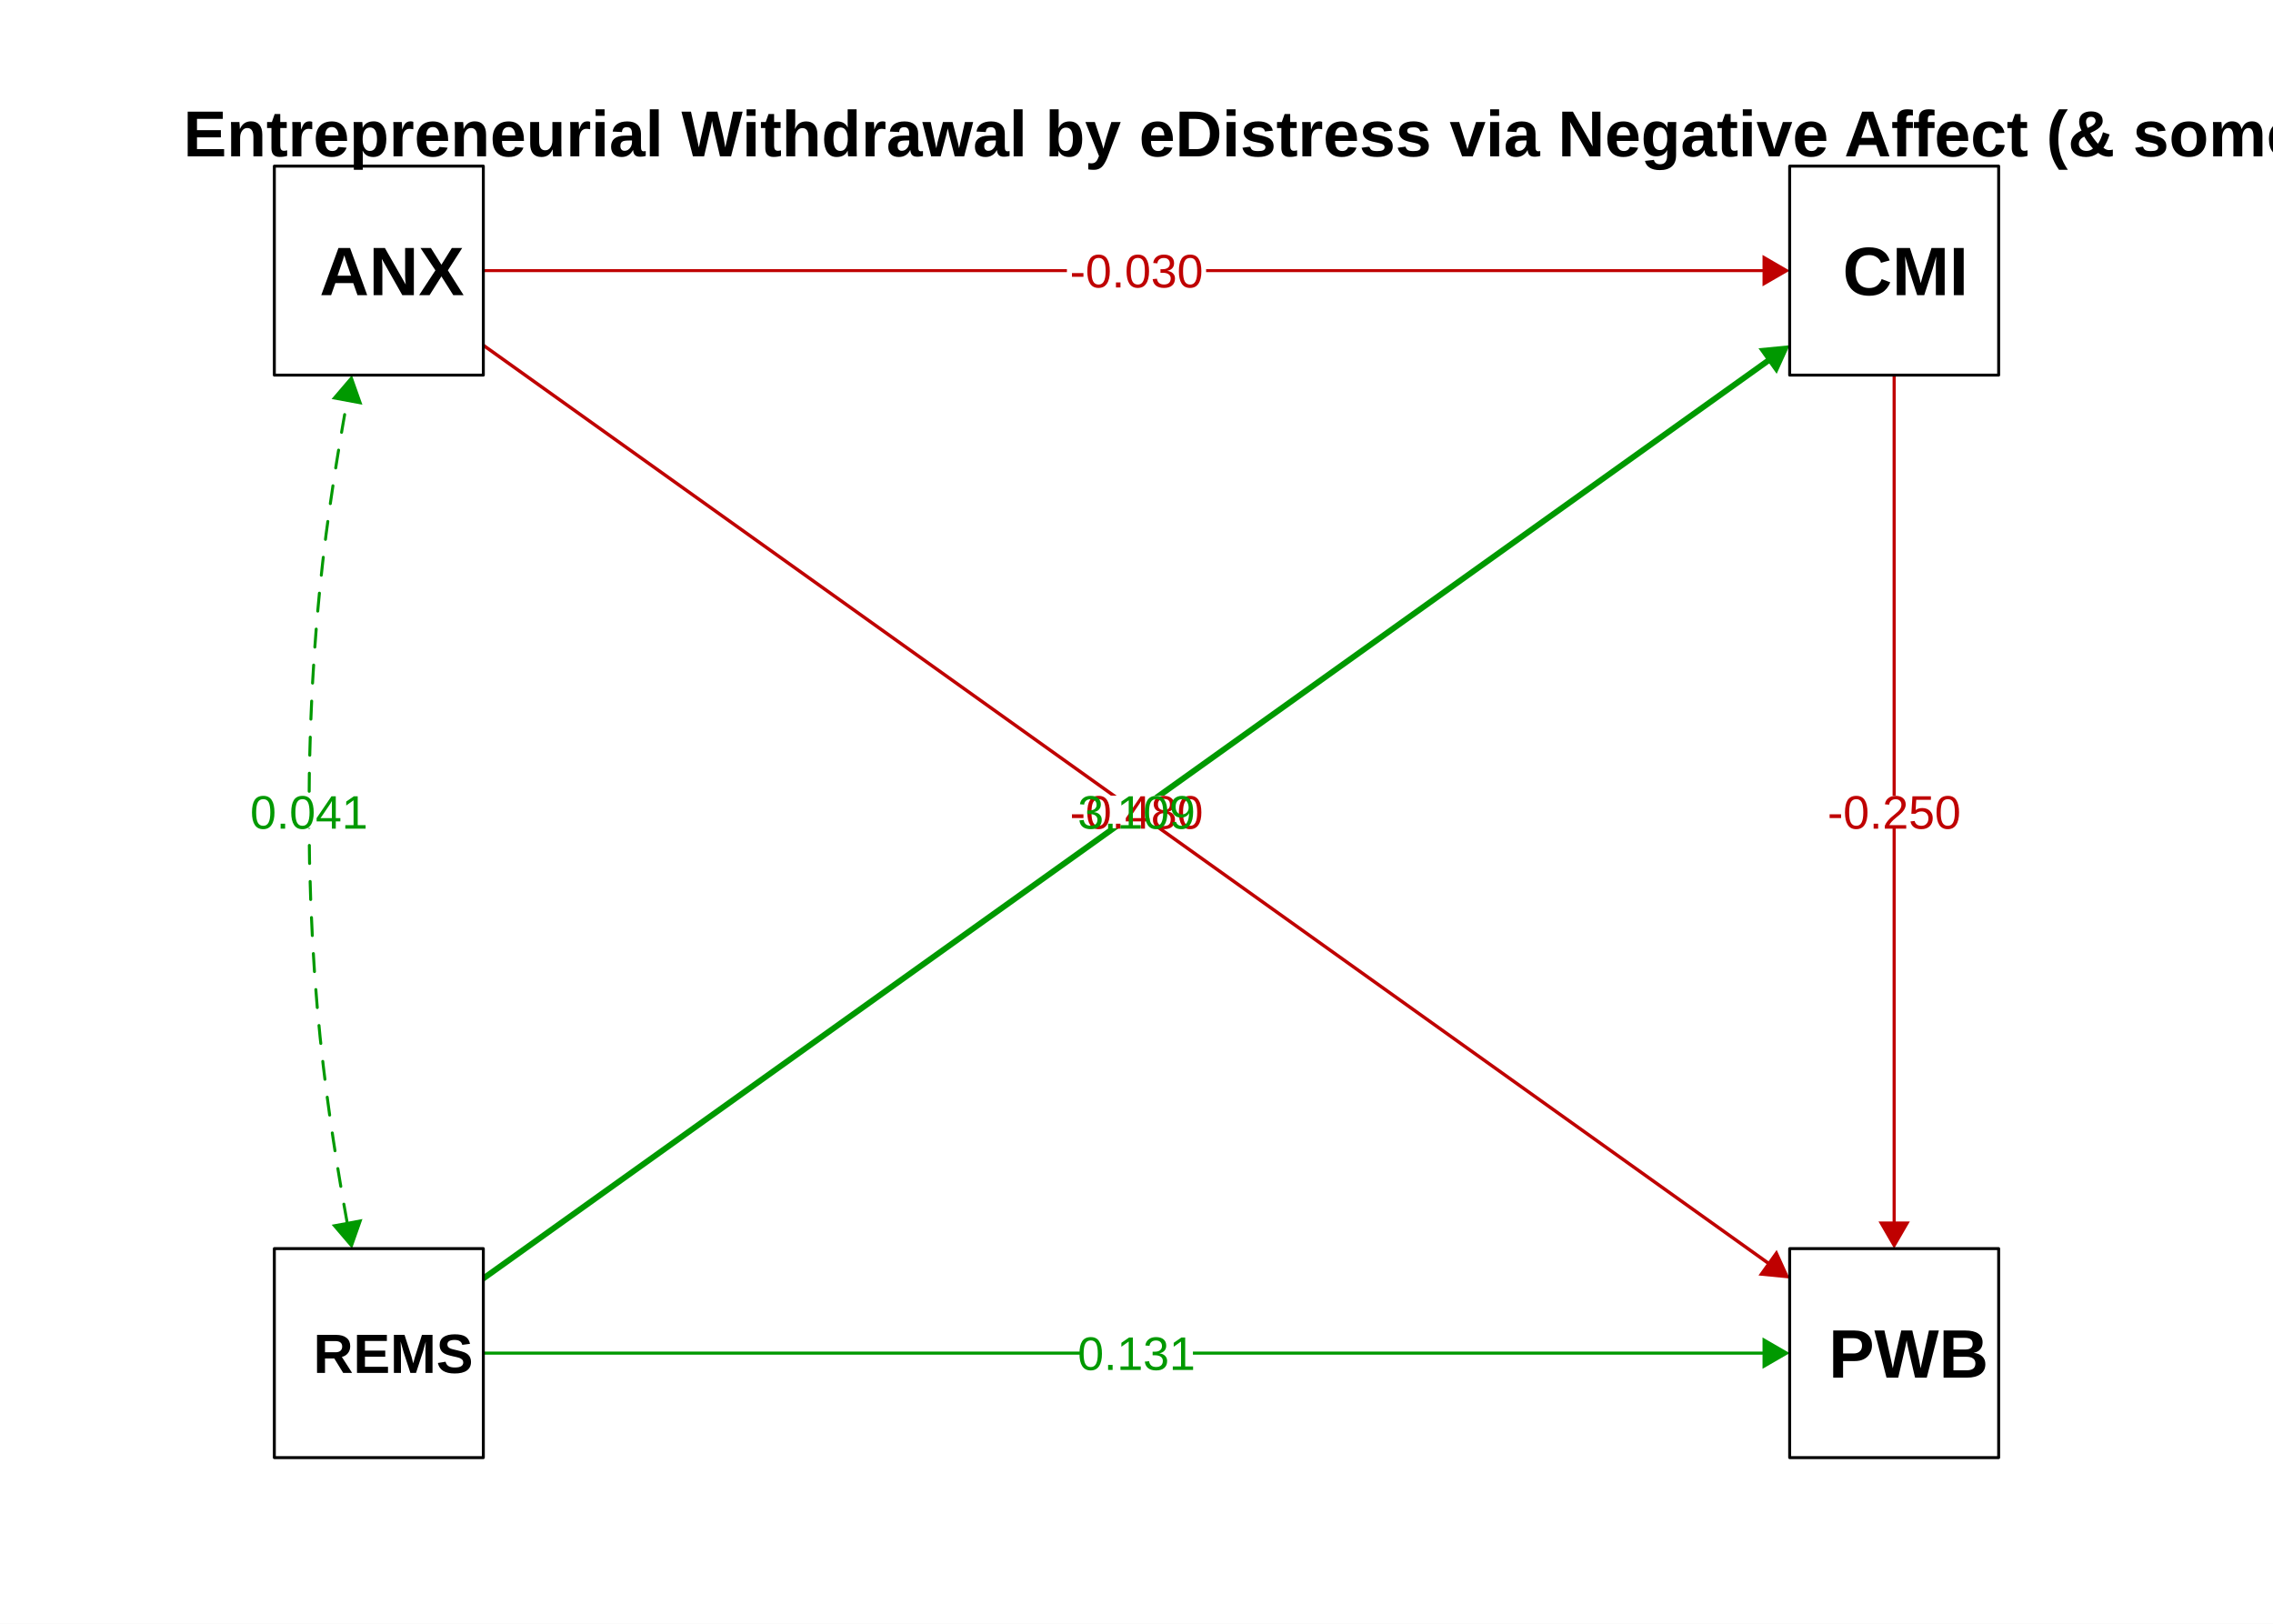
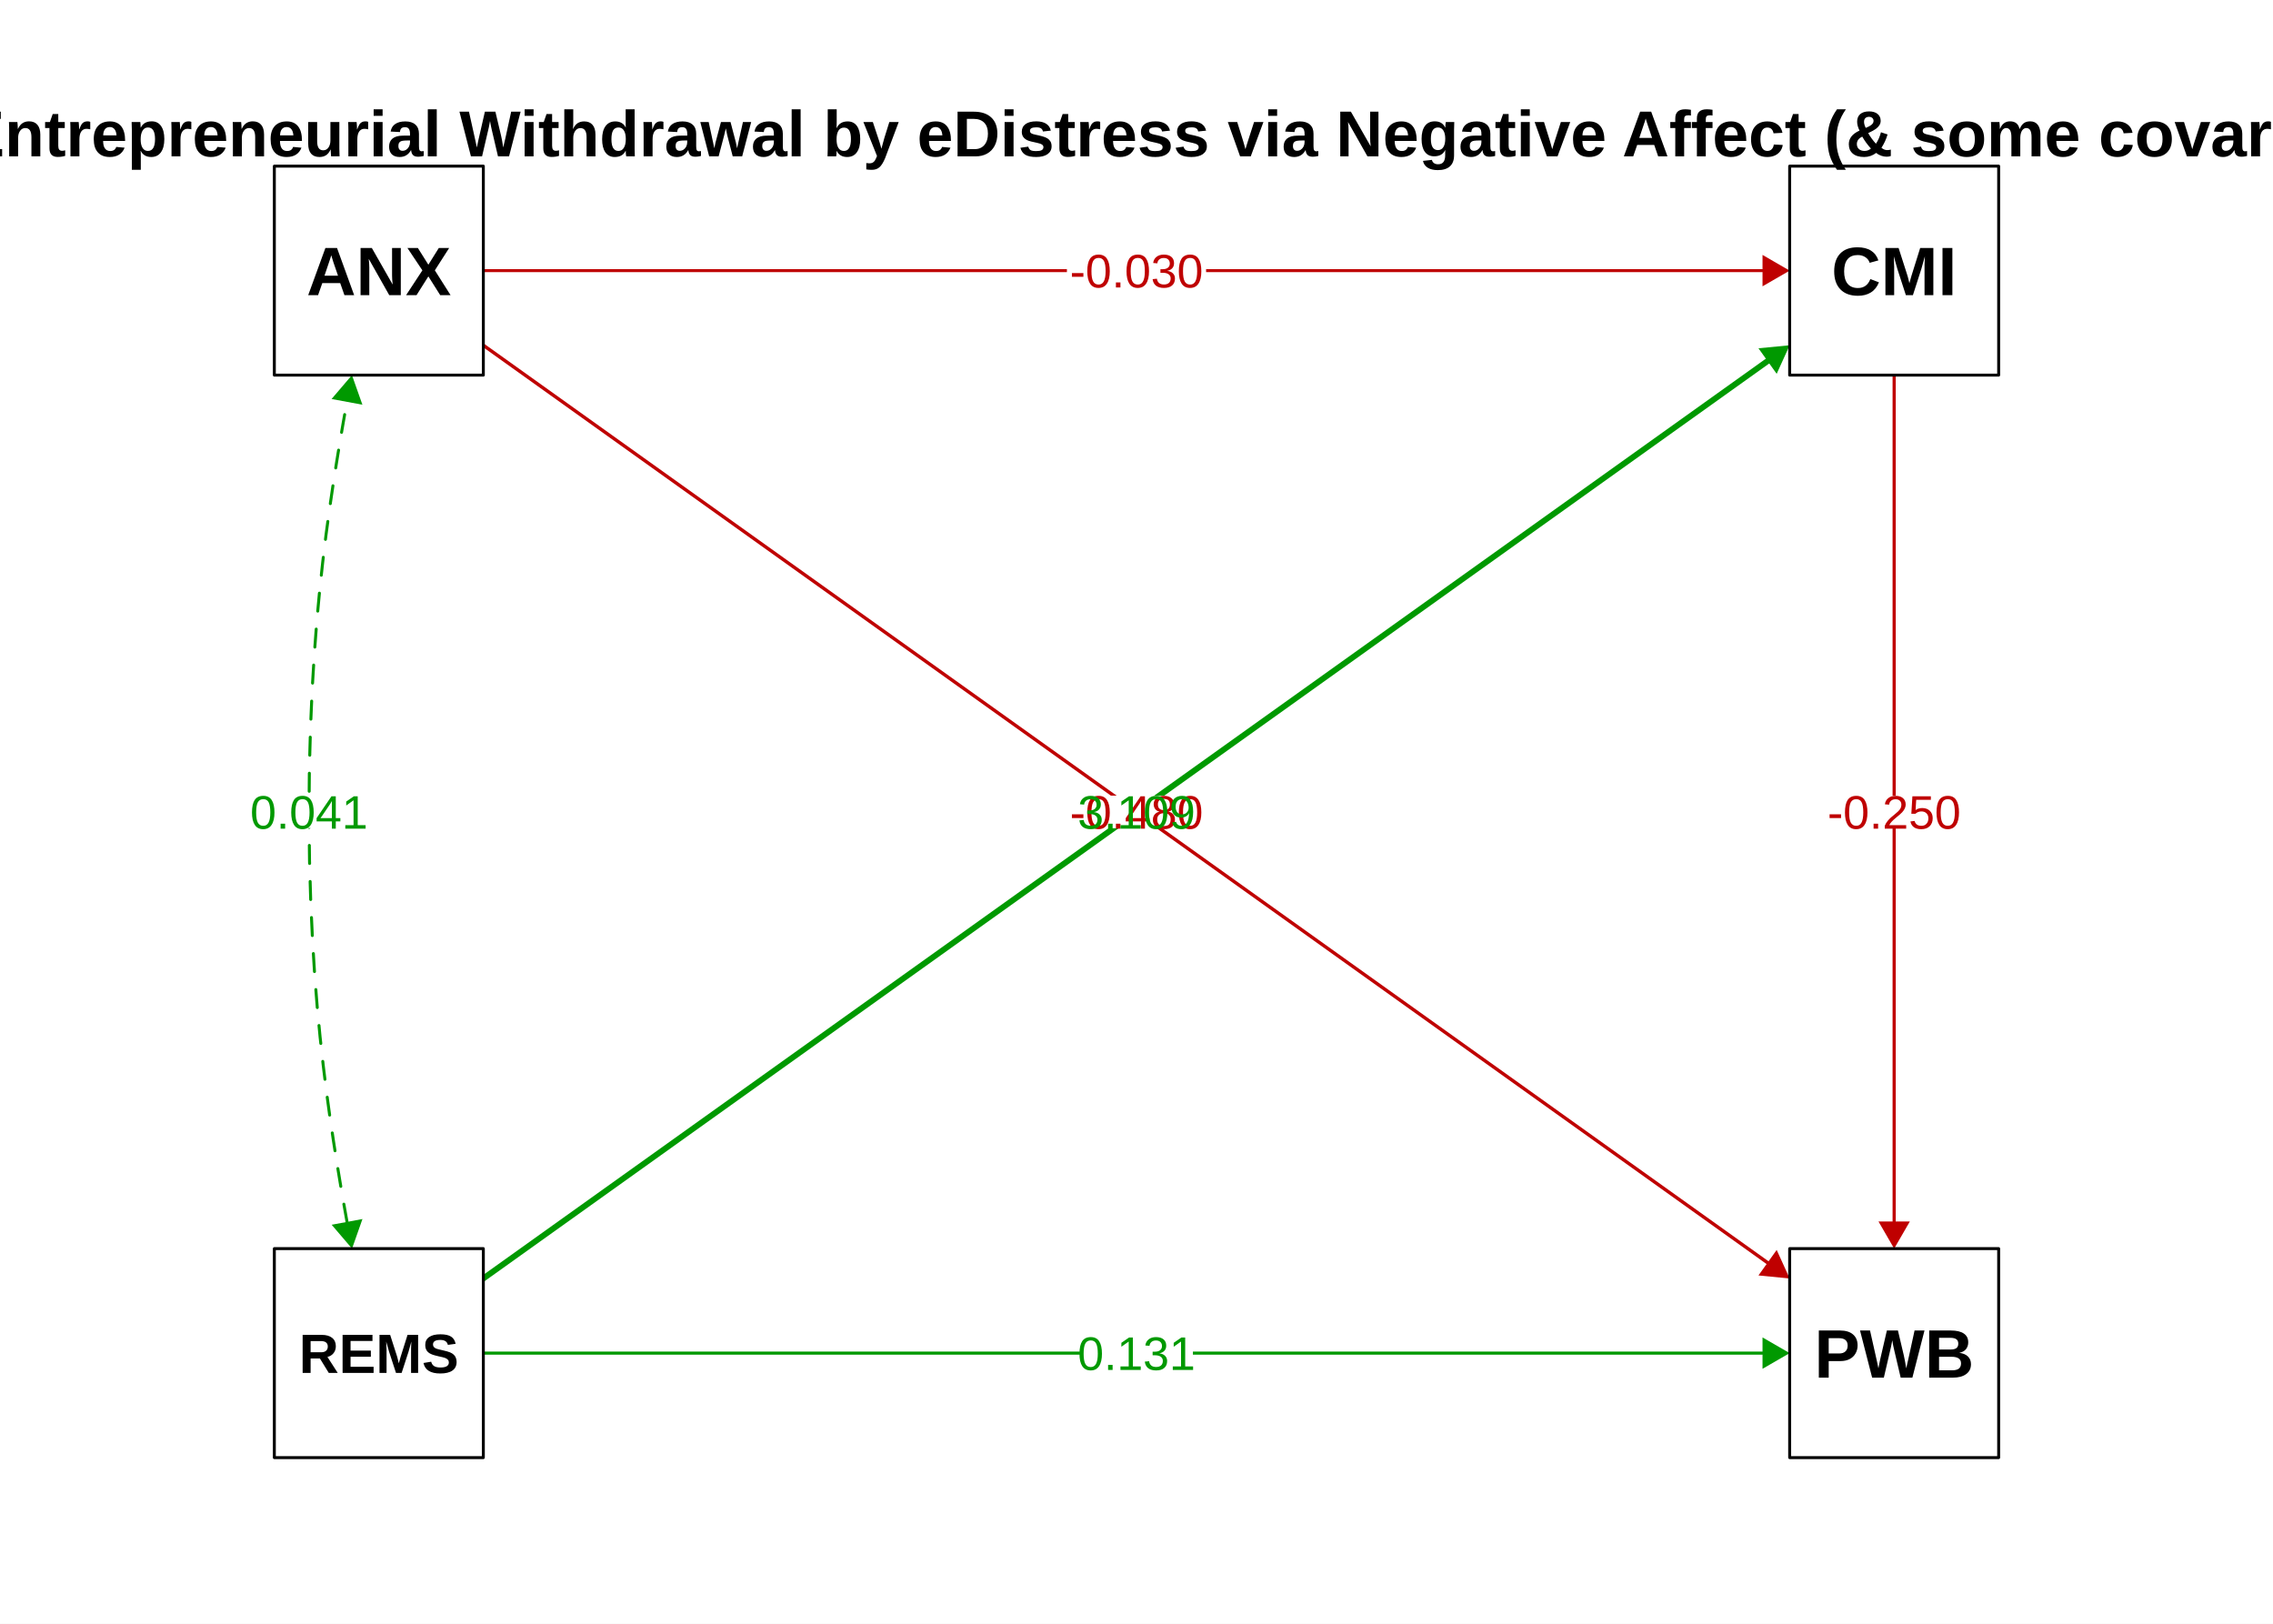
- <svg xmlns="http://www.w3.org/2000/svg" viewBox="0 0 504.00 360.00">
+ <svg xmlns="http://www.w3.org/2000/svg" class="svglite" width="504.00pt" height="360.00pt" viewBox="0 0 504.00 360.00">
  <defs>
    <style type="text/css">
-     line, polyline, polygon, path, rect, circle {
+     .svglite line, .svglite polyline, .svglite polygon, .svglite path, .svglite rect, .svglite circle {
      fill: none;
      stroke: #000000;
      stroke-linecap: round;
      stroke-linejoin: round;
      stroke-miterlimit: 10.00;
    }
  </style>
  </defs>
  <rect width="100%" height="100%" style="stroke: none; fill: #FFFFFF;" />
-   <polyline points="107.17,60.00 390.81,60.00 " style="stroke-width: 0.66; stroke: #BF0000;" />
-   <polygon points="390.81,63.48 396.83,60.00 390.81,56.52 " style="stroke-width: 0.75; stroke: none; fill: #BF0000;" />
-   <polyline points="76.95,270.91 76.73,269.69 76.13,266.31 75.45,262.34 74.71,257.86 73.94,252.96 73.16,247.71 72.40,242.13 71.67,236.22 70.98,229.96 70.34,223.27 69.77,216.07 69.29,208.28 68.90,199.85 68.63,190.79 68.52,181.29 68.52,180.00 68.60,170.46 68.85,161.34 69.22,152.82 69.70,144.94 70.25,137.67 70.88,130.91 71.56,124.60 72.28,118.65 73.04,113.02 73.82,107.72 74.59,102.77 75.33,98.23 76.02,94.19 76.63,90.73 76.94,89.09 " style="stroke-width: 0.66; stroke: #009900; stroke-dasharray: 4.00,4.00;" />
-   <polygon points="80.36,89.73 78.04,83.17 73.52,88.46 " style="stroke-width: 0.75; stroke: none; fill: #009900;" />
-   <polygon points="73.54,271.54 78.06,276.83 80.37,270.27 " style="stroke-width: 0.75; stroke: none; fill: #009900;" />
-   <polyline points="107.17,300.00 390.81,300.00 " style="stroke-width: 0.68; stroke: #009900;" />
-   <polygon points="390.81,303.48 396.83,300.00 390.81,296.52 " style="stroke-width: 0.75; stroke: none; fill: #009900;" />
-   <polyline points="420.00,83.17 420.00,270.81 " style="stroke-width: 0.70; stroke: #BF0000;" />
-   <polygon points="416.52,270.81 420.00,276.83 423.48,270.81 " style="stroke-width: 0.75; stroke: none; fill: #BF0000;" />
-   <polyline points="107.17,76.55 391.93,279.95 " style="stroke-width: 0.75; stroke: #BF0000;" />
-   <polygon points="389.91,282.78 396.83,283.45 393.95,277.12 " style="stroke-width: 0.75; stroke: none; fill: #BF0000;" />
-   <polyline points="107.17,283.45 391.93,80.05 " style="stroke-width: 1.30; stroke: #009900;" />
-   <polygon points="393.95,82.88 396.83,76.55 389.91,77.22 " style="stroke-width: 0.75; stroke: none; fill: #009900;" />
-   <polygon points="236.57,63.59 267.43,63.59 267.43,56.41 236.57,56.41 " style="stroke-width: 0.75; stroke: none; fill: #FFFFFF;" />
-   <polygon points="56.01,183.59 81.03,183.59 81.03,176.41 56.01,176.41 " style="stroke-width: 0.75; stroke: none; fill: #FFFFFF;" />
-   <polygon points="239.49,303.59 264.51,303.59 264.51,296.41 239.49,296.41 " style="stroke-width: 0.75; stroke: none; fill: #FFFFFF;" />
-   <polygon points="404.57,183.59 435.43,183.59 435.43,176.41 404.57,176.41 " style="stroke-width: 0.75; stroke: none; fill: #FFFFFF;" />
-   <polygon points="236.57,183.59 267.43,183.59 267.43,176.41 236.57,176.41 " style="stroke-width: 0.75; stroke: none; fill: #FFFFFF;" />
-   <polygon points="239.49,183.59 264.51,183.59 264.51,176.41 239.49,176.41 " style="stroke-width: 0.75; stroke: none; fill: #FFFFFF;" />
-   <text x="237.22" y="63.73" style="font-size: 10.43px; fill: #BF0000; font-family: Arial;" textLength="29.57px" lengthAdjust="spacingAndGlyphs">-0.030</text>
-   <text x="55.47" y="183.73" style="font-size: 10.43px; fill: #009900; font-family: Arial;" textLength="26.09px" lengthAdjust="spacingAndGlyphs">0.041</text>
-   <text x="238.95" y="303.73" style="font-size: 10.43px; fill: #009900; font-family: Arial;" textLength="26.09px" lengthAdjust="spacingAndGlyphs">0.131</text>
-   <text x="405.22" y="183.73" style="font-size: 10.43px; fill: #BF0000; font-family: Arial;" textLength="29.57px" lengthAdjust="spacingAndGlyphs">-0.250</text>
-   <text x="237.22" y="183.73" style="font-size: 10.43px; fill: #BF0000; font-family: Arial;" textLength="29.57px" lengthAdjust="spacingAndGlyphs">-0.480</text>
-   <text x="238.95" y="183.73" style="font-size: 10.43px; fill: #009900; font-family: Arial;" textLength="26.09px" lengthAdjust="spacingAndGlyphs">3.109</text>
-   <polygon points="396.83,323.17 443.17,323.17 443.17,276.83 396.83,276.83 " style="stroke-width: 0.75; stroke: none; fill: #FFFFFF;" />
-   <polyline points="396.83,323.17 443.17,323.17 443.17,276.83 396.83,276.83 396.83,323.17 " style="stroke-width: 0.75; stroke: none;" />
-   <rect x="396.83" y="276.83" width="46.34" height="46.34" style="stroke-width: 0.65;" />
-   <polygon points="396.83,83.17 443.17,83.17 443.17,36.83 396.83,36.83 " style="stroke-width: 0.75; stroke: none; fill: #FFFFFF;" />
-   <polyline points="396.83,83.17 443.17,83.17 443.17,36.83 396.83,36.83 396.83,83.17 " style="stroke-width: 0.75; stroke: none;" />
-   <rect x="396.83" y="36.83" width="46.34" height="46.34" style="stroke-width: 0.65;" />
-   <polygon points="60.83,323.17 107.17,323.17 107.17,276.83 60.83,276.83 " style="stroke-width: 0.75; stroke: none; fill: #FFFFFF;" />
-   <polyline points="60.83,323.17 107.17,323.17 107.17,276.83 60.83,276.83 60.83,323.17 " style="stroke-width: 0.75; stroke: none;" />
-   <rect x="60.83" y="276.83" width="46.34" height="46.34" style="stroke-width: 0.65;" />
-   <polygon points="60.83,83.17 107.17,83.17 107.17,36.83 60.83,36.83 " style="stroke-width: 0.75; stroke: none; fill: #FFFFFF;" />
-   <polyline points="60.83,83.17 107.17,83.17 107.17,36.83 60.83,36.83 60.83,83.17 " style="stroke-width: 0.75; stroke: none;" />
-   <rect x="60.83" y="36.83" width="46.34" height="46.34" style="stroke-width: 0.65;" />
-   <text x="405.47" y="305.44" style="font-size: 15.19px; font-weight: bold; font-family: Arial;" textLength="29.05px" lengthAdjust="spacingAndGlyphs">PWB</text>
-   <text x="408.59" y="65.44" style="font-size: 15.19px; font-weight: bold; font-family: Arial;" textLength="22.83px" lengthAdjust="spacingAndGlyphs">CMI</text>
-   <text x="69.47" y="304.39" style="font-size: 12.27px; font-weight: bold; font-family: Arial;" textLength="29.07px" lengthAdjust="spacingAndGlyphs">REMS</text>
-   <text x="70.86" y="65.44" style="font-size: 15.19px; font-weight: bold; font-family: Arial;" textLength="26.29px" lengthAdjust="spacingAndGlyphs">ANX</text>
-   <text x="40.65" y="34.67" style="font-size: 14.40px; font-weight: bold; font-family: Arial;" textLength="451.49px" lengthAdjust="spacingAndGlyphs">Entrepreneurial Withdrawal by eDistress via Negative Affect (&amp; some covariates(</text>
+   <defs>
+     <clipPath id="cpMC4wMHw1MDQuMDB8MC4wMHwzNjAuMDA=">
+       <rect x="0.00" y="0.00" width="504.00" height="360.00" />
+     </clipPath>
+   </defs>
+   <g clip-path="url(#cpMC4wMHw1MDQuMDB8MC4wMHwzNjAuMDA=)">
+     <polyline points="107.17,60.00 390.81,60.00 " style="stroke-width: 0.66; stroke: #BF0000;" />
+     <polygon points="390.81,63.48 396.83,60.00 390.81,56.52 " style="stroke-width: 0.75; stroke: none; fill: #BF0000;" />
+     <polyline points="76.95,270.91 76.73,269.69 76.13,266.31 75.45,262.34 74.71,257.86 73.94,252.96 73.16,247.71 72.40,242.13 71.67,236.22 70.98,229.96 70.34,223.27 69.77,216.07 69.29,208.28 68.90,199.85 68.63,190.79 68.52,181.29 68.52,180.00 68.60,170.46 68.85,161.34 69.22,152.82 69.70,144.94 70.25,137.67 70.88,130.91 71.56,124.60 72.28,118.65 73.04,113.02 73.82,107.72 74.59,102.77 75.33,98.23 76.02,94.19 76.63,90.73 76.94,89.09 " style="stroke-width: 0.66; stroke: #009900; stroke-dasharray: 4.00,4.00;" />
+     <polygon points="80.36,89.73 78.04,83.17 73.52,88.46 " style="stroke-width: 0.75; stroke: none; fill: #009900;" />
+     <polygon points="73.54,271.54 78.06,276.83 80.37,270.27 " style="stroke-width: 0.75; stroke: none; fill: #009900;" />
+     <polyline points="107.17,300.00 390.81,300.00 " style="stroke-width: 0.68; stroke: #009900;" />
+     <polygon points="390.81,303.48 396.83,300.00 390.81,296.52 " style="stroke-width: 0.75; stroke: none; fill: #009900;" />
+     <polyline points="420.00,83.17 420.00,270.81 " style="stroke-width: 0.70; stroke: #BF0000;" />
+     <polygon points="416.52,270.81 420.00,276.83 423.48,270.81 " style="stroke-width: 0.75; stroke: none; fill: #BF0000;" />
+     <polyline points="107.17,76.55 391.93,279.95 " style="stroke-width: 0.75; stroke: #BF0000;" />
+     <polygon points="389.91,282.78 396.83,283.45 393.95,277.12 " style="stroke-width: 0.75; stroke: none; fill: #BF0000;" />
+     <polyline points="107.17,283.45 391.93,80.05 " style="stroke-width: 1.30; stroke: #009900;" />
+     <polygon points="393.95,82.88 396.83,76.55 389.91,77.22 " style="stroke-width: 0.75; stroke: none; fill: #009900;" />
+     <polygon points="236.57,63.59 267.43,63.59 267.43,56.41 236.57,56.41 " style="stroke-width: 0.75; stroke: none; fill: #FFFFFF;" />
+     <polygon points="56.01,183.59 81.03,183.59 81.03,176.41 56.01,176.41 " style="stroke-width: 0.75; stroke: none; fill: #FFFFFF;" />
+     <polygon points="239.49,303.59 264.51,303.59 264.51,296.41 239.49,296.41 " style="stroke-width: 0.75; stroke: none; fill: #FFFFFF;" />
+     <polygon points="404.57,183.59 435.43,183.59 435.43,176.41 404.57,176.41 " style="stroke-width: 0.75; stroke: none; fill: #FFFFFF;" />
+     <polygon points="236.57,183.59 267.43,183.59 267.43,176.41 236.57,176.41 " style="stroke-width: 0.75; stroke: none; fill: #FFFFFF;" />
+     <polygon points="239.49,183.59 264.51,183.59 264.51,176.41 239.49,176.41 " style="stroke-width: 0.75; stroke: none; fill: #FFFFFF;" />
+     <text x="252.00" y="63.73" text-anchor="middle" style="font-size: 10.43px; fill: #BF0000; font-family: Arial;" textLength="29.55px" lengthAdjust="spacingAndGlyphs">-0.030</text>
+     <text x="68.52" y="183.73" text-anchor="middle" style="font-size: 10.43px; fill: #009900; font-family: Arial;" textLength="26.08px" lengthAdjust="spacingAndGlyphs">0.041</text>
+     <text x="252.00" y="303.73" text-anchor="middle" style="font-size: 10.43px; fill: #009900; font-family: Arial;" textLength="26.08px" lengthAdjust="spacingAndGlyphs">0.131</text>
+     <text x="420.00" y="183.73" text-anchor="middle" style="font-size: 10.43px; fill: #BF0000; font-family: Arial;" textLength="29.55px" lengthAdjust="spacingAndGlyphs">-0.250</text>
+     <text x="252.00" y="183.73" text-anchor="middle" style="font-size: 10.43px; fill: #BF0000; font-family: Arial;" textLength="29.55px" lengthAdjust="spacingAndGlyphs">-0.480</text>
+     <text x="252.00" y="183.73" text-anchor="middle" style="font-size: 10.43px; fill: #009900; font-family: Arial;" textLength="26.08px" lengthAdjust="spacingAndGlyphs">3.109</text>
+     <polygon points="396.83,323.17 443.17,323.17 443.17,276.83 396.83,276.83 " style="stroke-width: 0.75; stroke: none; fill: #FFFFFF;" />
+     <polyline points="396.83,323.17 443.17,323.17 443.17,276.83 396.83,276.83 396.83,323.17 " style="stroke-width: 0.75; stroke: none;" />
+     <rect x="396.83" y="276.83" width="46.34" height="46.34" style="stroke-width: 0.65;" />
+     <polygon points="396.83,83.17 443.17,83.17 443.17,36.83 396.83,36.83 " style="stroke-width: 0.75; stroke: none; fill: #FFFFFF;" />
+     <polyline points="396.83,83.17 443.17,83.17 443.17,36.83 396.83,36.83 396.83,83.17 " style="stroke-width: 0.75; stroke: none;" />
+     <rect x="396.83" y="36.83" width="46.34" height="46.34" style="stroke-width: 0.65;" />
+     <polygon points="60.83,323.17 107.17,323.17 107.17,276.83 60.83,276.83 " style="stroke-width: 0.75; stroke: none; fill: #FFFFFF;" />
+     <polyline points="60.83,323.17 107.17,323.17 107.17,276.83 60.83,276.83 60.83,323.17 " style="stroke-width: 0.75; stroke: none;" />
+     <rect x="60.83" y="276.83" width="46.34" height="46.34" style="stroke-width: 0.65;" />
+     <polygon points="60.83,83.17 107.17,83.17 107.17,36.83 60.83,36.83 " style="stroke-width: 0.75; stroke: none; fill: #FFFFFF;" />
+     <polyline points="60.83,83.17 107.17,83.17 107.17,36.83 60.83,36.83 60.83,83.17 " style="stroke-width: 0.75; stroke: none;" />
+     <rect x="60.83" y="36.83" width="46.34" height="46.34" style="stroke-width: 0.65;" />
+     <text x="420.00" y="305.44" text-anchor="middle" style="font-size: 15.19px; font-weight: bold; font-family: Arial;" textLength="29.04px" lengthAdjust="spacingAndGlyphs">PWB</text>
+     <text x="420.00" y="65.44" text-anchor="middle" style="font-size: 15.19px; font-weight: bold; font-family: Arial;" textLength="22.82px" lengthAdjust="spacingAndGlyphs">CMI</text>
+     <text x="84.00" y="304.39" text-anchor="middle" style="font-size: 12.27px; font-weight: bold; font-family: Arial;" textLength="29.06px" lengthAdjust="spacingAndGlyphs">REMS</text>
+     <text x="84.00" y="65.44" text-anchor="middle" style="font-size: 15.19px; font-weight: bold; font-family: Arial;" textLength="26.27px" lengthAdjust="spacingAndGlyphs">ANX</text>
+     <text x="266.40" y="34.67" text-anchor="middle" style="font-size: 14.40px; font-weight: bold; font-family: Arial;" textLength="450.80px" lengthAdjust="spacingAndGlyphs">Entrepreneurial Withdrawal by eDistress via Negative Affect (&amp; some covariates(</text>
+   </g>
</svg>
